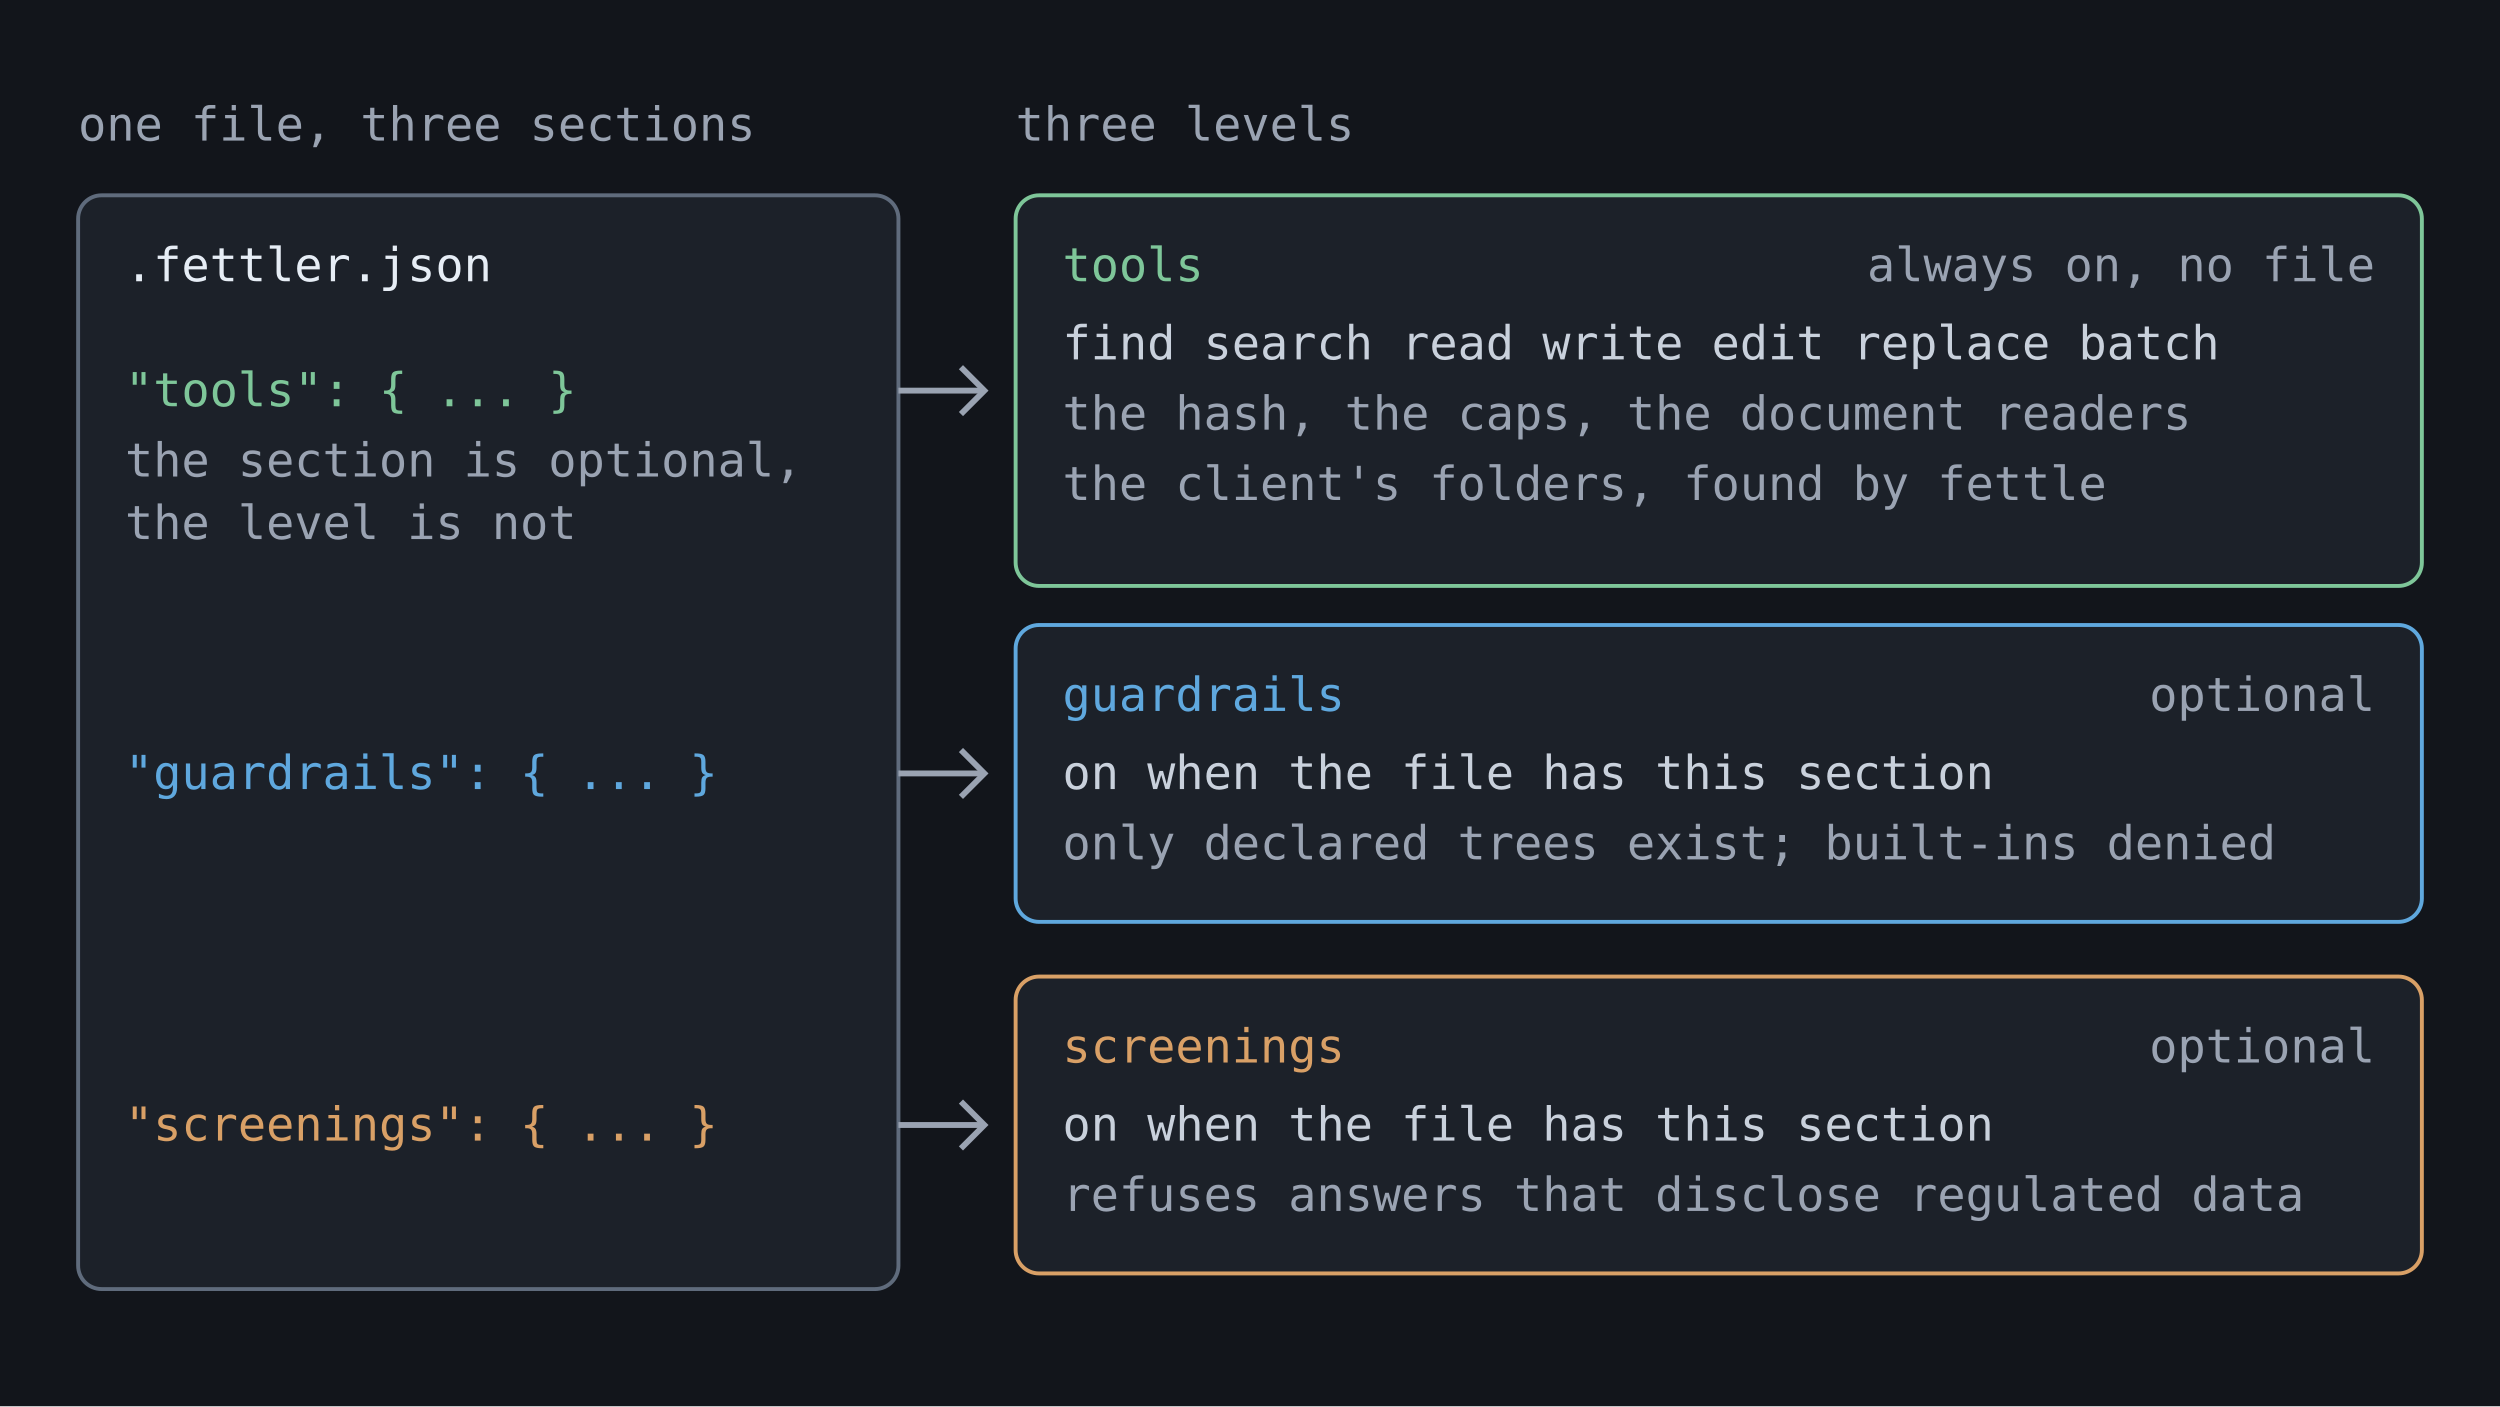
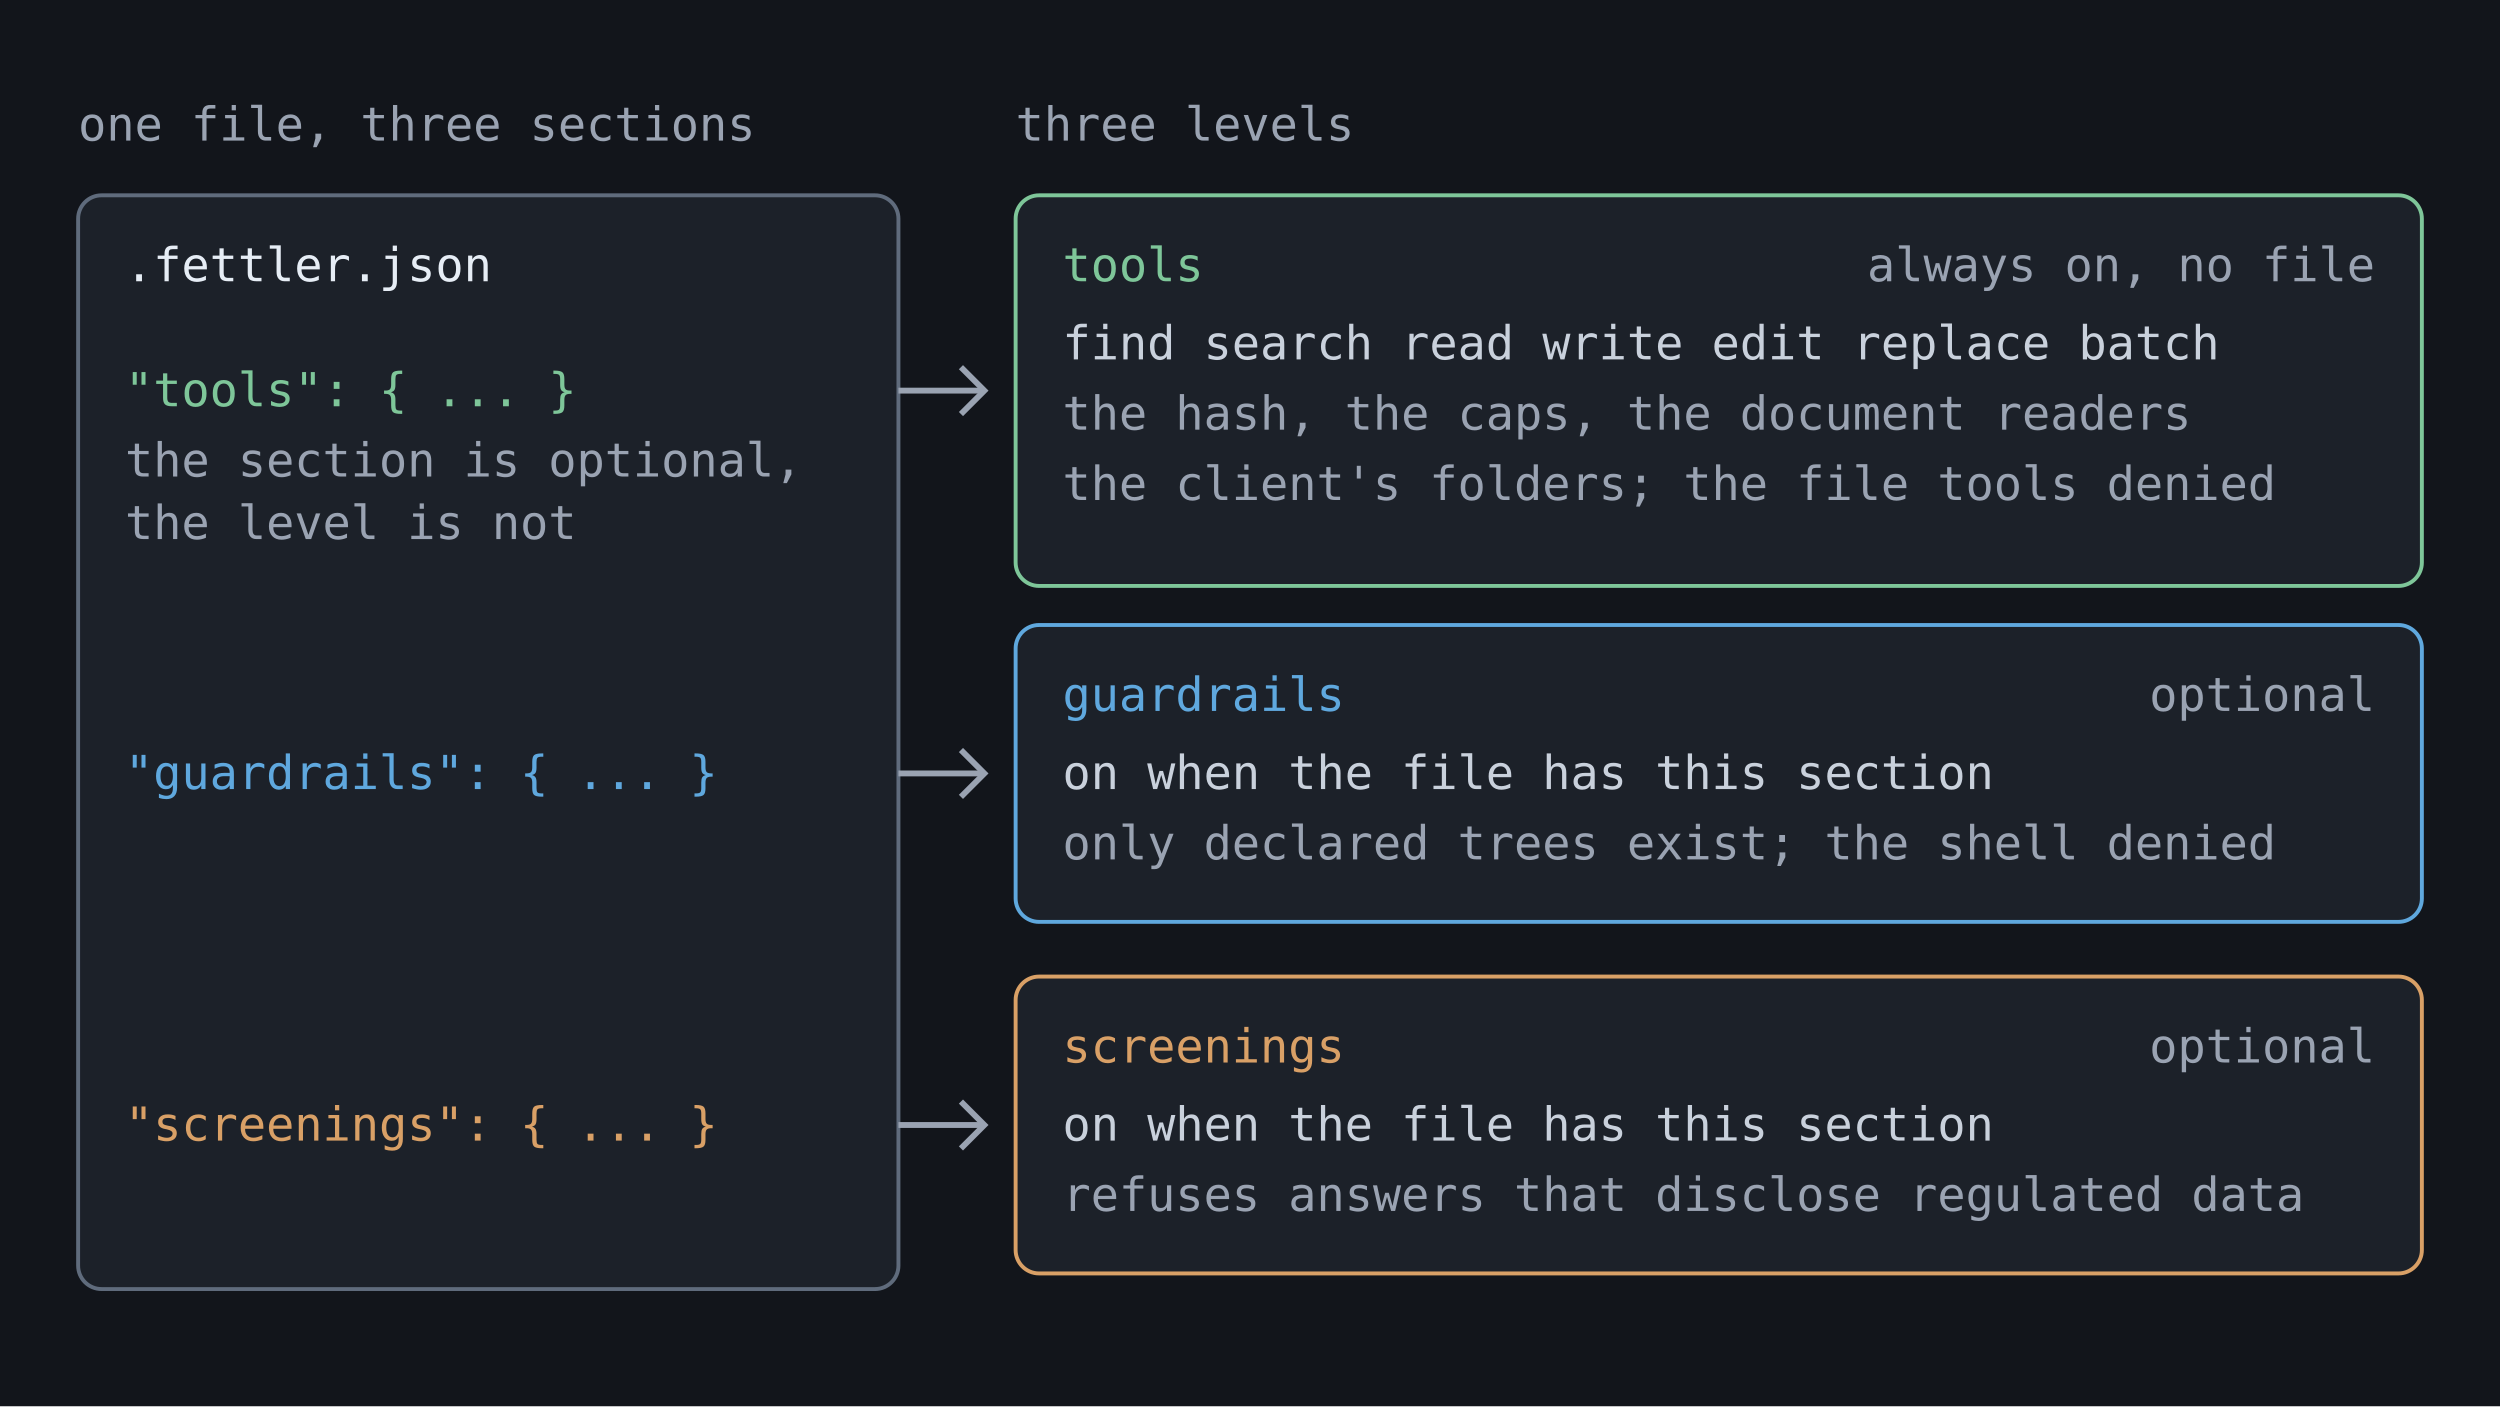
- <svg xmlns="http://www.w3.org/2000/svg" viewBox="0 0 640 360" width="640" height="360" role="img" aria-label="The three levels. Tools is first and always on with no file: the verbs, the hash, the caps, the document readers and the client's folders. Guardrails is second and turns on when the file has a guardrails section: only declared trees exist and the built-ins are denied. Screenings is third and turns on when the file has a screenings section: it refuses answers that disclose regulated data. On the left, .fettler.json with one section per level.">
+ <svg xmlns="http://www.w3.org/2000/svg" viewBox="0 0 640 360" width="640" height="360" role="img" aria-label="The three levels. Tools is first and always on with no file: the verbs, the hash, the caps, the document readers and the client's folders, with the client's own file tools denied. Guardrails is second and turns on when the file has a guardrails section: only declared trees exist and the shell is denied. Screenings is third and turns on when the file has a screenings section: it refuses answers that disclose regulated data. On the left, .fettler.json with one section per level.">
  <rect width="640" height="360" fill="#12151b" />
  <g font-family="ui-monospace, Consolas, monospace" font-size="12" fill="#c9d1dc">
    <text x="20" y="36" fill="#9aa3b2">one file, three sections</text>
    <text x="260" y="36" fill="#9aa3b2">three levels</text>
    <rect x="20" y="50" width="210" height="280" rx="6" fill="#1c2129" stroke="#5f6b7c" />
    <text x="32" y="72" fill="#e6edf5">.fettler.json</text>
    <text x="32" y="104" fill="#7ec699">"tools": { ... }</text>
    <text x="32" y="122" fill="#9aa3b2">the section is optional,</text>
    <text x="32" y="138" fill="#9aa3b2">the level is not</text>
    <text x="32" y="202" fill="#5fa8de">"guardrails": { ... }</text>
    <text x="32" y="292" fill="#d9a066">"screenings": { ... }</text>
    <g stroke="#9aa3b2" stroke-width="1.5" fill="none">
      <path d="M230 100 h22" />
      <path d="M246 94 l6 6 -6 6" />
      <path d="M230 198 h22" />
      <path d="M246 192 l6 6 -6 6" />
      <path d="M230 288 h22" />
      <path d="M246 282 l6 6 -6 6" />
    </g>
    <rect x="260" y="50" width="360" height="100" rx="6" fill="#1c2129" stroke="#7ec699" />
    <text x="272" y="72" fill="#7ec699">tools</text>
    <text x="608" y="72" text-anchor="end" fill="#9aa3b2">always on, no file</text>
    <text x="272" y="92" fill="#c9d1dc">find search read write edit replace batch</text>
    <text x="272" y="110" fill="#9aa3b2">the hash, the caps, the document readers</text>
-     <text x="272" y="128" fill="#9aa3b2">the client's folders, found by fettle</text>
+     <text x="272" y="128" fill="#9aa3b2">the client's folders; the file tools denied</text>
    <rect x="260" y="160" width="360" height="76" rx="6" fill="#1c2129" stroke="#5fa8de" />
    <text x="272" y="182" fill="#5fa8de">guardrails</text>
    <text x="608" y="182" text-anchor="end" fill="#9aa3b2">optional</text>
    <text x="272" y="202" fill="#c9d1dc">on when the file has this section</text>
-     <text x="272" y="220" fill="#9aa3b2">only declared trees exist; built-ins denied</text>
+     <text x="272" y="220" fill="#9aa3b2">only declared trees exist; the shell denied</text>
    <rect x="260" y="250" width="360" height="76" rx="6" fill="#1c2129" stroke="#d9a066" />
    <text x="272" y="272" fill="#d9a066">screenings</text>
    <text x="608" y="272" text-anchor="end" fill="#9aa3b2">optional</text>
    <text x="272" y="292" fill="#c9d1dc">on when the file has this section</text>
    <text x="272" y="310" fill="#9aa3b2">refuses answers that disclose regulated data</text>
  </g>
</svg>
